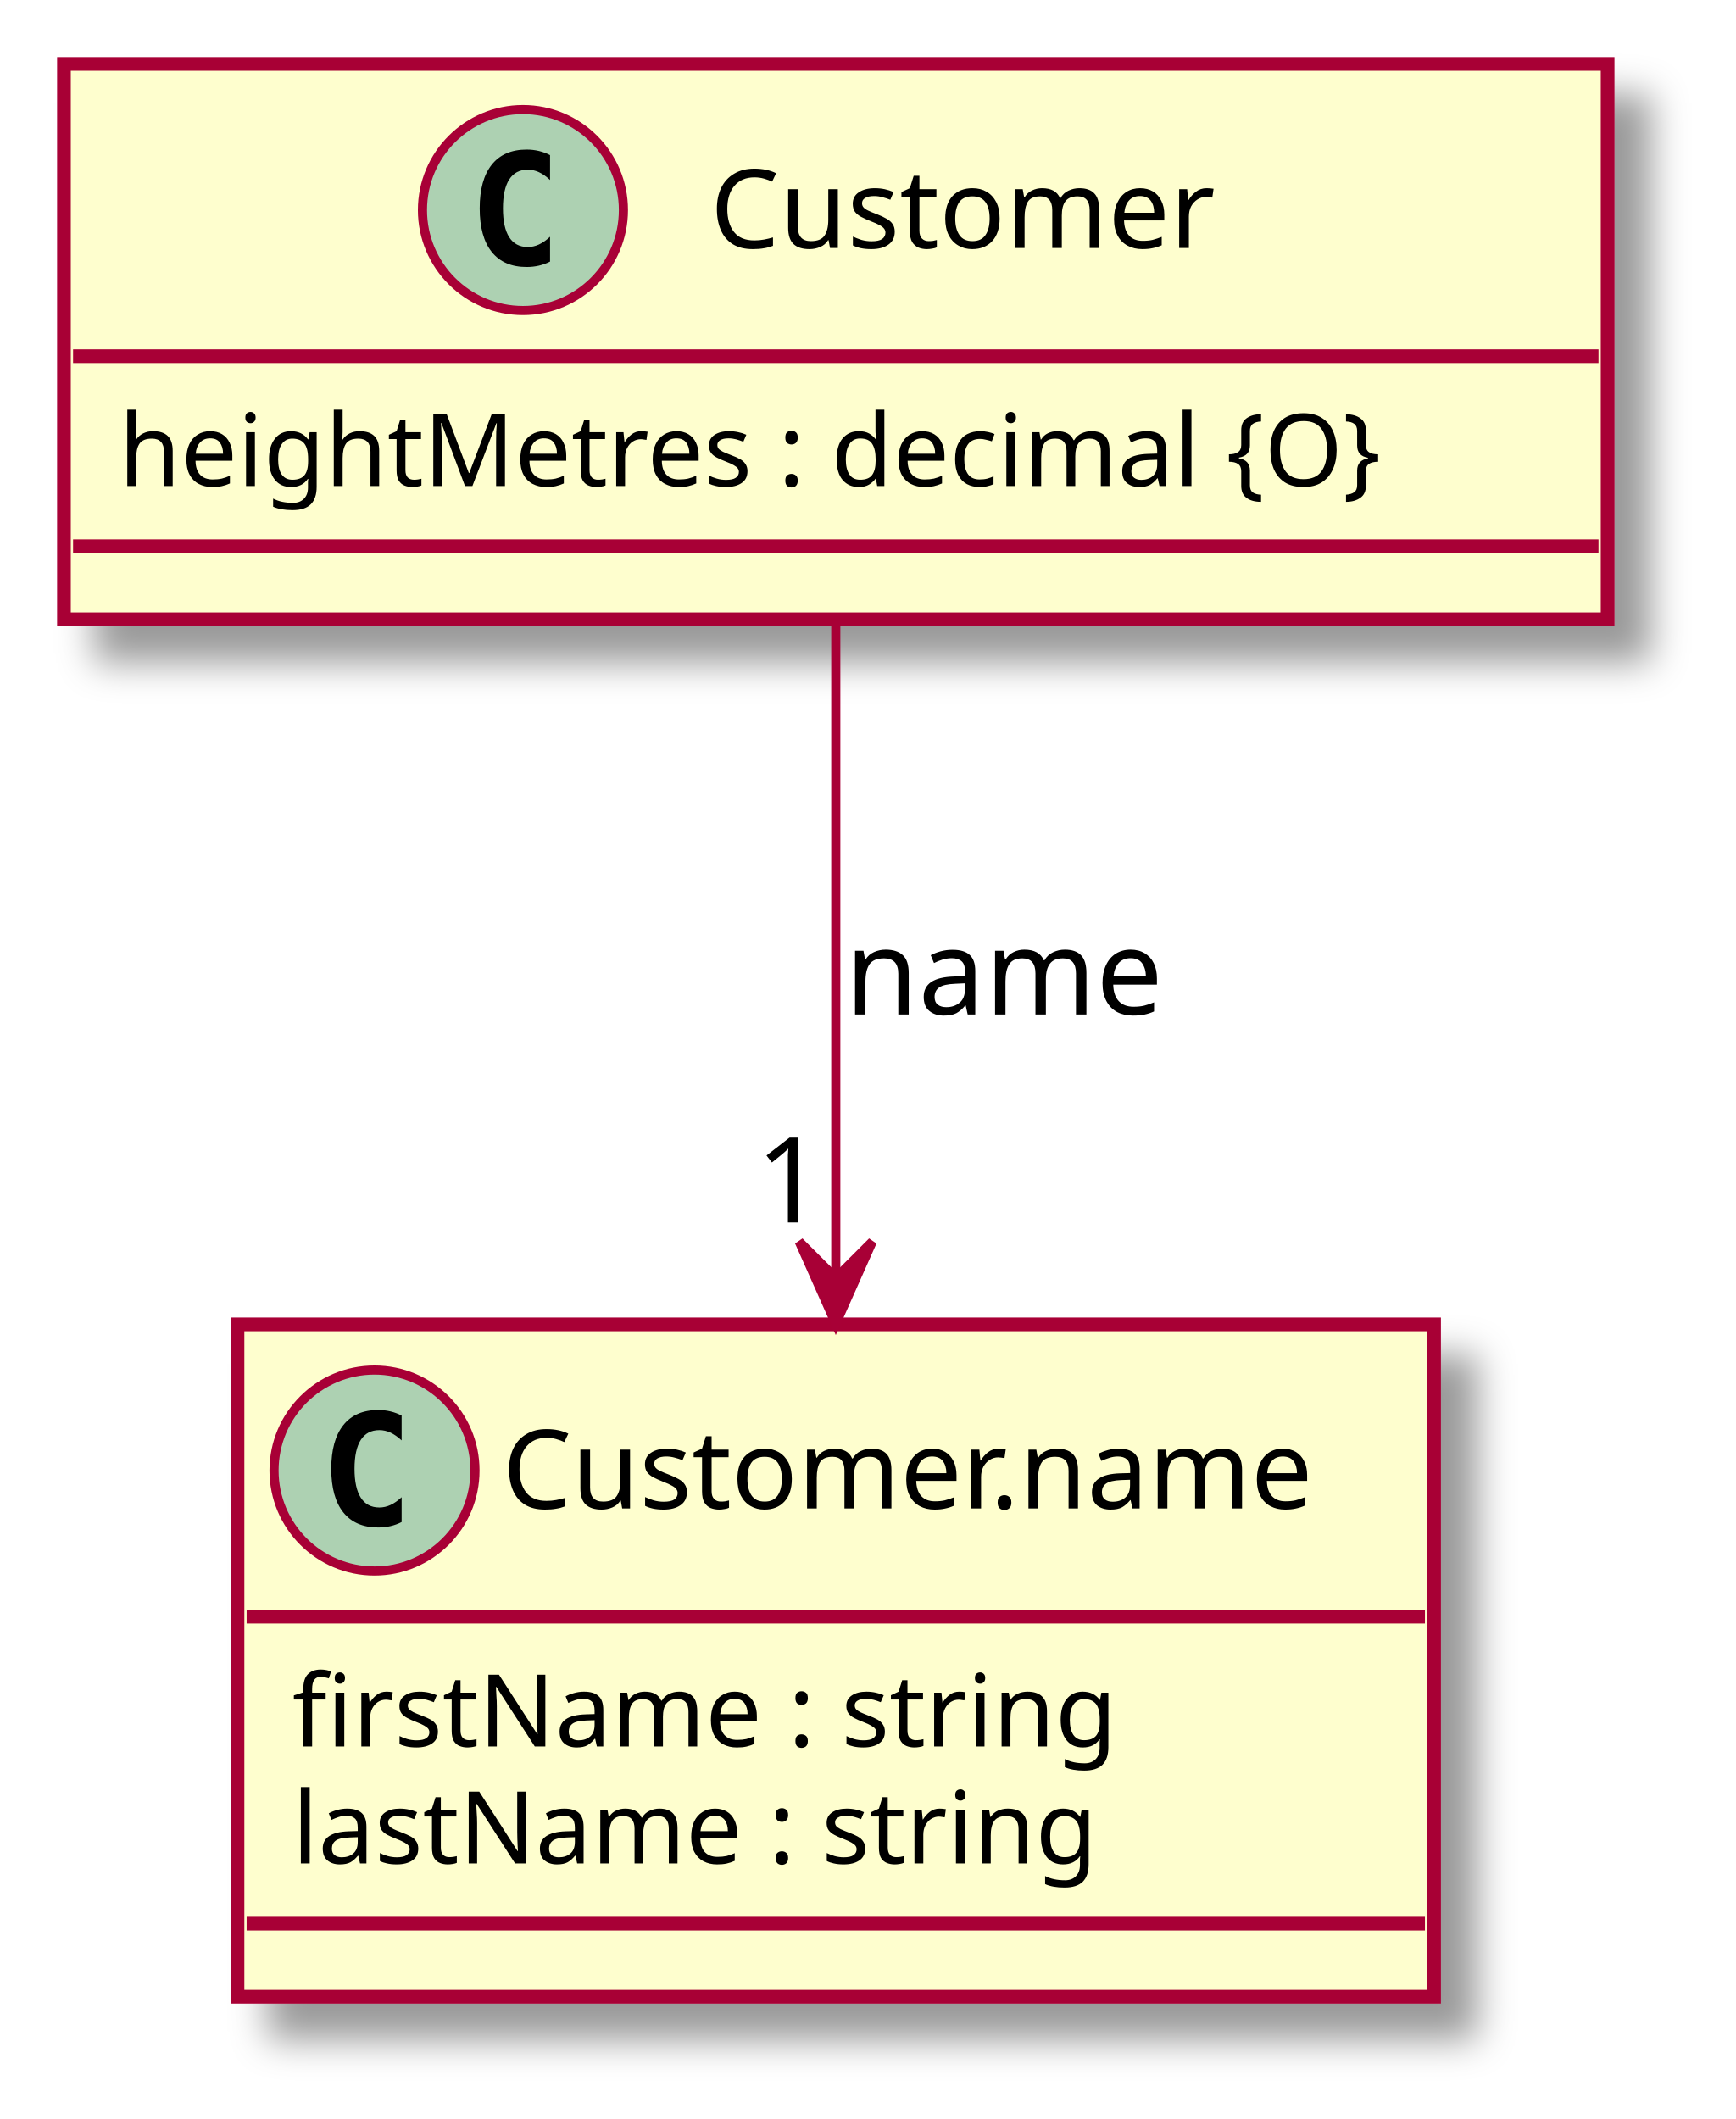
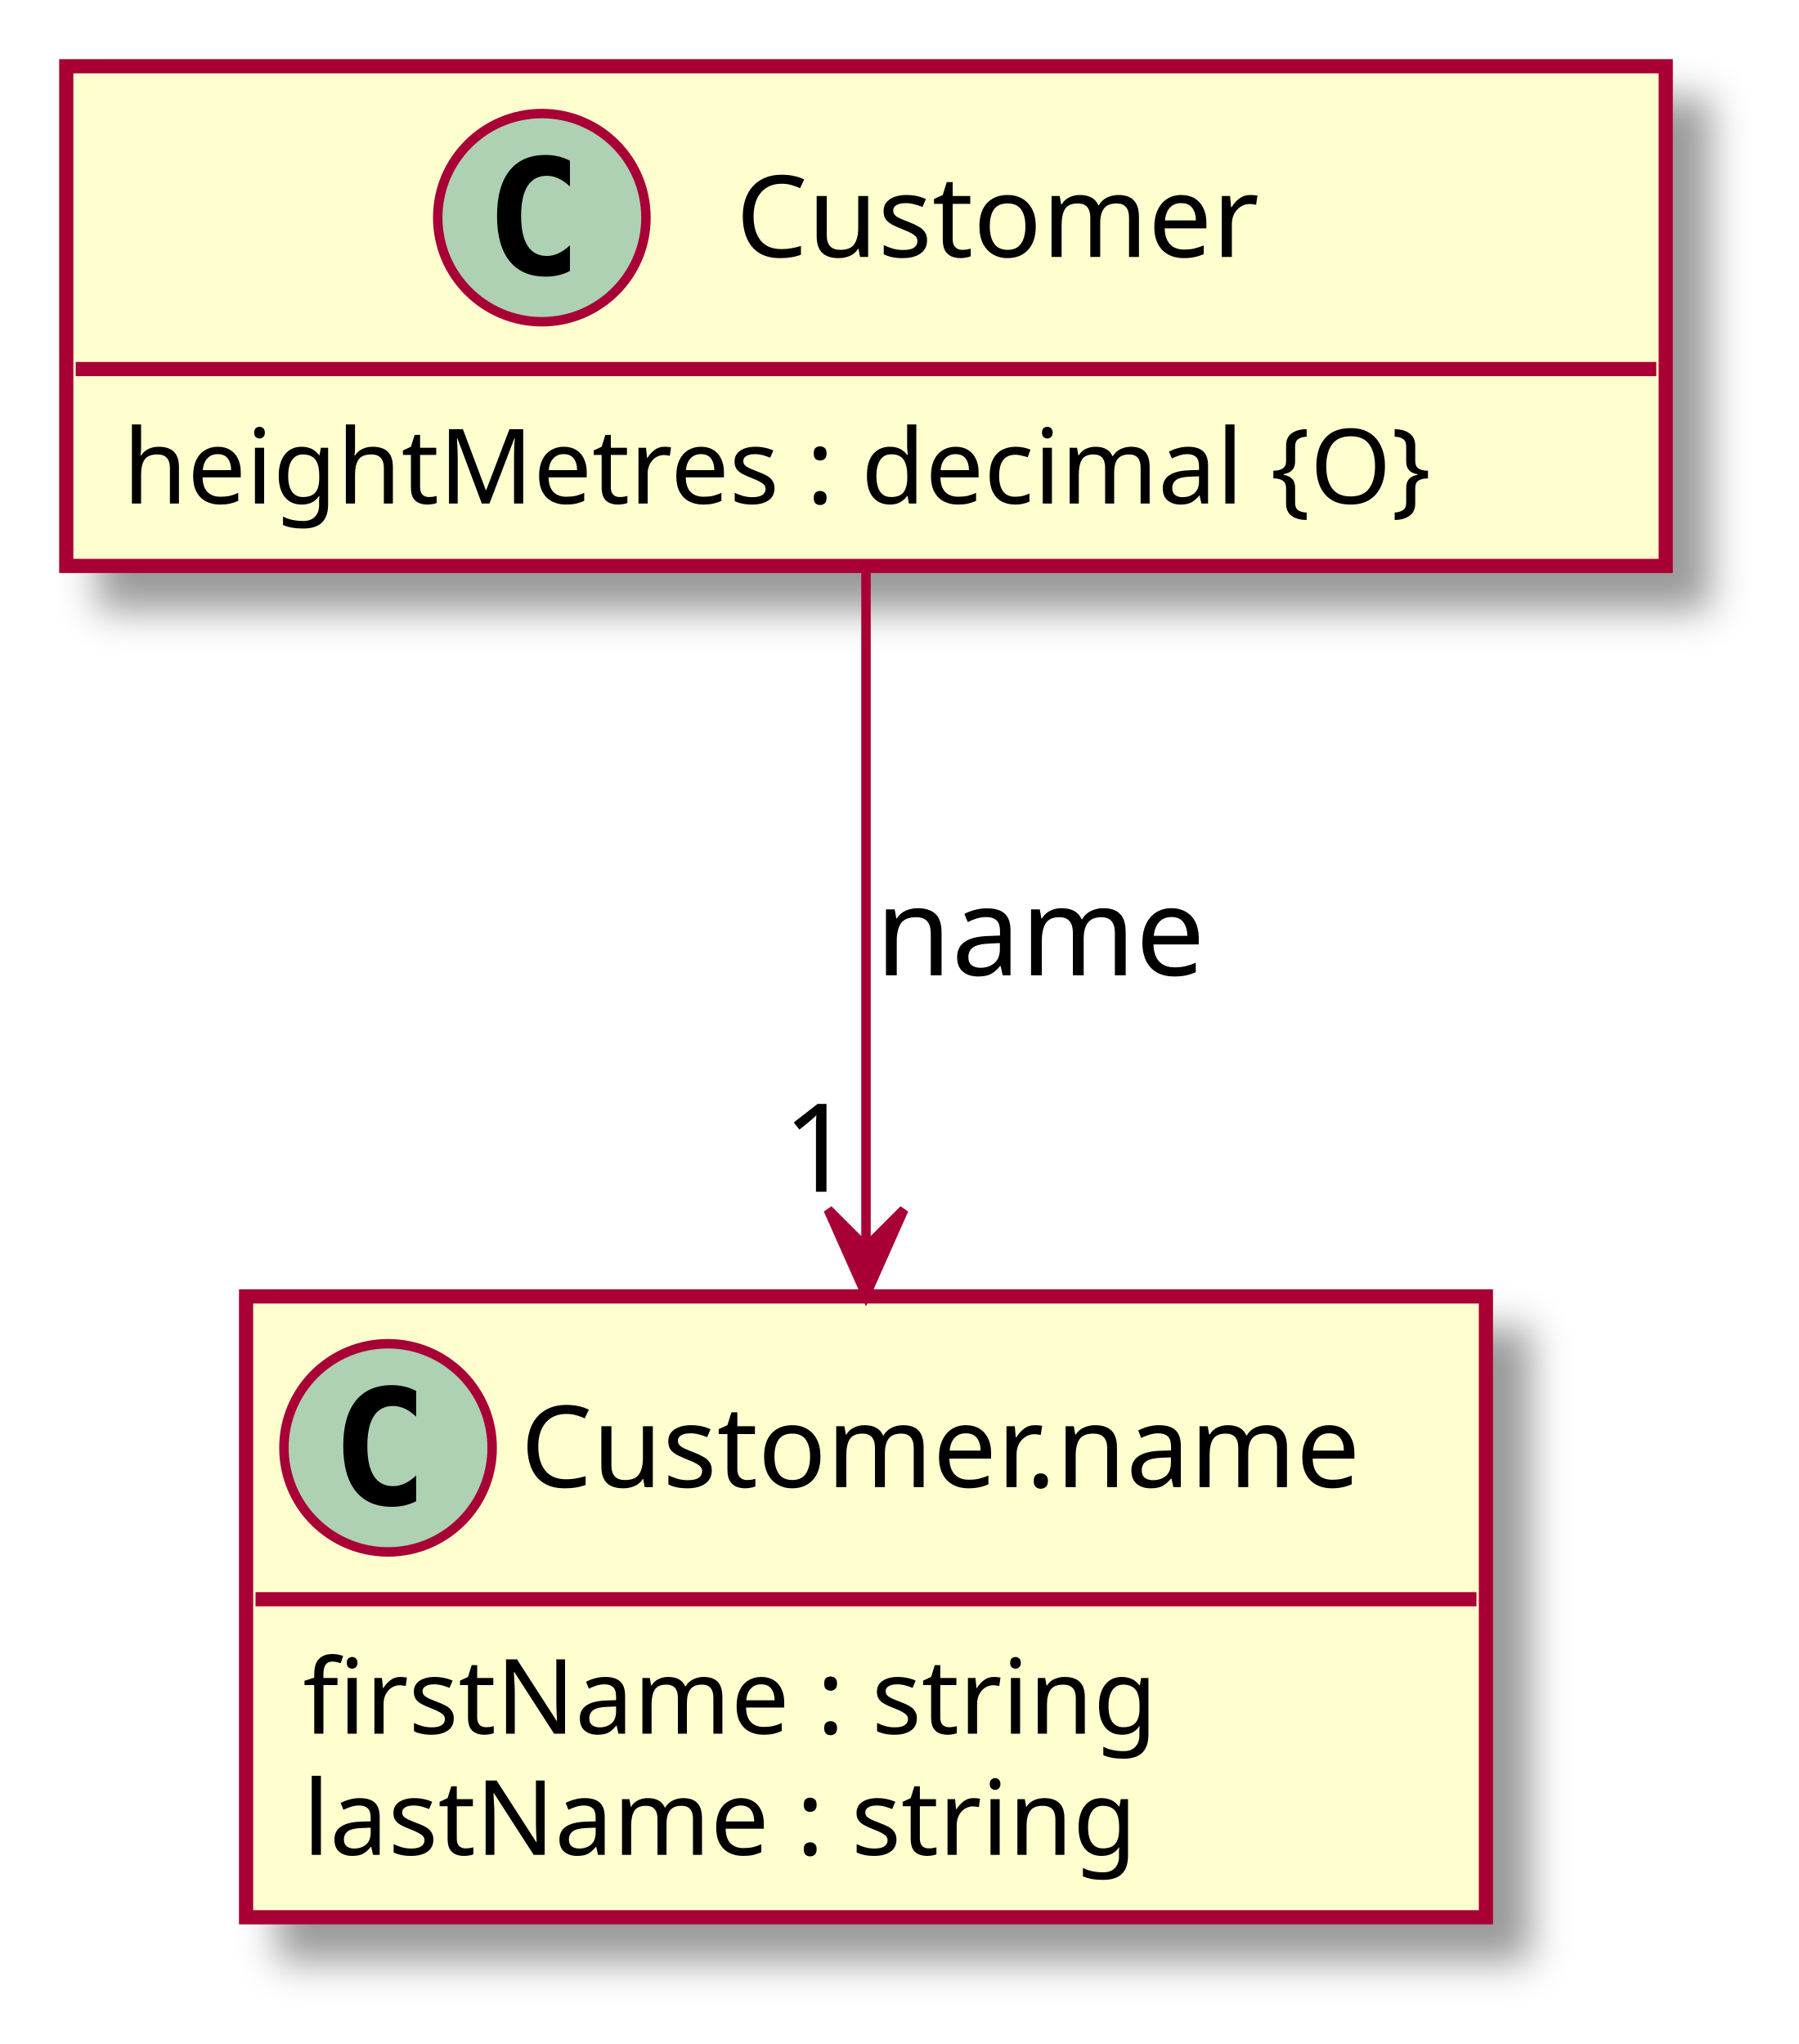
- <svg xmlns="http://www.w3.org/2000/svg" contentScriptType="application/ecmascript" contentStyleType="text/css" height="232px" preserveAspectRatio="none" style="width:190px;height:232px;" version="1.1" viewBox="0 0 190 232" width="190px" zoomAndPan="magnify">
+ <svg xmlns="http://www.w3.org/2000/svg" contentScriptType="application/ecmascript" contentStyleType="text/css" height="216px" preserveAspectRatio="none" style="width:190px;height:216px;" version="1.1" viewBox="0 0 190 216" width="190px" zoomAndPan="magnify">
  <defs>
-     <filter height="300%" id="fpe24ci651c4" width="300%" x="-1" y="-1">
+     <filter height="300%" id="fd1bqo4rhgvgj" width="300%" x="-1" y="-1">
      <feGaussianBlur result="blurOut" stdDeviation="2.0" />
      <feColorMatrix in="blurOut" result="blurOut2" type="matrix" values="0 0 0 0 0 0 0 0 0 0 0 0 0 0 0 0 0 0 .4 0" />
      <feOffset dx="4.0" dy="4.0" in="blurOut2" result="blurOut3" />
      <feBlend in="SourceGraphic" in2="blurOut3" mode="normal" />
    </filter>
  </defs>
  <g>
-     <rect codeLine="3" fill="#FEFECE" filter="url(#fpe24ci651c4)" height="60.805" id="Customer" style="stroke:#A80036;stroke-width:1.5;" width="169" x="7" y="7" />
+     <rect codeLine="6" fill="#FEFECE" filter="url(#fd1bqo4rhgvgj)" height="52.805" id="Customer" style="stroke:#A80036;stroke-width:1.5;" width="169" x="7" y="7" />
    <ellipse cx="57.25" cy="23" fill="#ADD1B2" rx="11" ry="11" style="stroke:#A80036;stroke-width:1.0;" />
    <path d="M60.219,28.641 Q59.641,28.938 59,29.086 Q58.359,29.234 57.656,29.234 Q55.156,29.234 53.836,27.586 Q52.516,25.938 52.516,22.812 Q52.516,19.688 53.836,18.031 Q55.156,16.375 57.656,16.375 Q58.359,16.375 59.008,16.531 Q59.656,16.688 60.219,16.984 L60.219,19.703 Q59.594,19.125 59,18.852 Q58.406,18.578 57.781,18.578 Q56.438,18.578 55.75,19.648 Q55.062,20.719 55.062,22.812 Q55.062,24.906 55.75,25.977 Q56.438,27.047 57.781,27.047 Q58.406,27.047 59,26.773 Q59.594,26.5 60.219,25.922 L60.219,28.641 Z " fill="#000000" />
    <text fill="#000000" font-family="sans-serif" font-size="12" lengthAdjust="spacing" textLength="60" x="77.75" y="27.154">Customer</text>
    <line style="stroke:#A80036;stroke-width:1.5;" x1="8" x2="175" y1="39" y2="39" />
    <text fill="#000000" font-family="sans-serif" font-size="11" lengthAdjust="spacing" textLength="157" x="13" y="53.21">heightMetres : decimal {O}</text>
-     <line style="stroke:#A80036;stroke-width:1.5;" x1="8" x2="175" y1="59.805" y2="59.805" />
-     <rect codeLine="7" fill="#FEFECE" filter="url(#fpe24ci651c4)" height="73.609" id="Customer.name" style="stroke:#A80036;stroke-width:1.5;" width="131" x="26" y="145" />
-     <ellipse cx="41" cy="161" fill="#ADD1B2" rx="11" ry="11" style="stroke:#A80036;stroke-width:1.0;" />
-     <path d="M43.969,166.641 Q43.391,166.938 42.75,167.086 Q42.109,167.234 41.406,167.234 Q38.906,167.234 37.586,165.586 Q36.266,163.938 36.266,160.812 Q36.266,157.688 37.586,156.031 Q38.906,154.375 41.406,154.375 Q42.109,154.375 42.758,154.531 Q43.406,154.688 43.969,154.984 L43.969,157.703 Q43.344,157.125 42.75,156.852 Q42.156,156.578 41.531,156.578 Q40.188,156.578 39.5,157.648 Q38.812,158.719 38.812,160.812 Q38.812,162.906 39.5,163.977 Q40.188,165.047 41.531,165.047 Q42.156,165.047 42.75,164.773 Q43.344,164.5 43.969,163.922 L43.969,166.641 Z " fill="#000000" />
-     <text fill="#000000" font-family="sans-serif" font-size="12" lengthAdjust="spacing" textLength="99" x="55" y="165.154">Customer.name</text>
-     <line style="stroke:#A80036;stroke-width:1.5;" x1="27" x2="156" y1="177" y2="177" />
-     <text fill="#000000" font-family="sans-serif" font-size="11" lengthAdjust="spacing" textLength="101" x="32" y="191.21">firstName : string</text>
-     <text fill="#000000" font-family="sans-serif" font-size="11" lengthAdjust="spacing" textLength="99" x="32" y="204.015">lastName : string</text>
-     <line style="stroke:#A80036;stroke-width:1.5;" x1="27" x2="156" y1="210.609" y2="210.609" />
-     <path codeLine="12" d="M91.5,68.026 C91.5,88.792 91.5,116.86 91.5,139.823 " fill="none" id="Customer-to-Customer.name" style="stroke:#A80036;stroke-width:1.0;" />
-     <polygon fill="#A80036" points="91.5,144.94,95.5,135.94,91.5,139.94,87.5,135.94,91.5,144.94" style="stroke:#A80036;stroke-width:1.0;" />
-     <text fill="#000000" font-family="sans-serif" font-size="13" lengthAdjust="spacing" textLength="37" x="92.5" y="111.067">name</text>
-     <text fill="#000000" font-family="sans-serif" font-size="13" lengthAdjust="spacing" textLength="8" x="82.763" y="133.84">1</text>
+     <rect codeLine="10" fill="#FEFECE" filter="url(#fd1bqo4rhgvgj)" height="65.609" id="Customer.name" style="stroke:#A80036;stroke-width:1.5;" width="131" x="26" y="137" />
+     <ellipse cx="41" cy="153" fill="#ADD1B2" rx="11" ry="11" style="stroke:#A80036;stroke-width:1.0;" />
+     <path d="M43.969,158.641 Q43.391,158.938 42.75,159.086 Q42.109,159.234 41.406,159.234 Q38.906,159.234 37.586,157.586 Q36.266,155.938 36.266,152.812 Q36.266,149.688 37.586,148.031 Q38.906,146.375 41.406,146.375 Q42.109,146.375 42.758,146.531 Q43.406,146.688 43.969,146.984 L43.969,149.703 Q43.344,149.125 42.75,148.852 Q42.156,148.578 41.531,148.578 Q40.188,148.578 39.5,149.648 Q38.812,150.719 38.812,152.812 Q38.812,154.906 39.5,155.977 Q40.188,157.047 41.531,157.047 Q42.156,157.047 42.75,156.773 Q43.344,156.5 43.969,155.922 L43.969,158.641 Z " fill="#000000" />
+     <text fill="#000000" font-family="sans-serif" font-size="12" lengthAdjust="spacing" textLength="99" x="55" y="157.154">Customer.name</text>
+     <line style="stroke:#A80036;stroke-width:1.5;" x1="27" x2="156" y1="169" y2="169" />
+     <text fill="#000000" font-family="sans-serif" font-size="11" lengthAdjust="spacing" textLength="101" x="32" y="183.21">firstName : string</text>
+     <text fill="#000000" font-family="sans-serif" font-size="11" lengthAdjust="spacing" textLength="99" x="32" y="196.015">lastName : string</text>
+     <path codeLine="15" d="M91.5,60.115 C91.5,80.381 91.5,108.963 91.5,131.759 " fill="none" id="Customer-to-Customer.name" style="stroke:#A80036;stroke-width:1.0;" />
+     <polygon fill="#A80036" points="91.5,136.825,95.5,127.825,91.5,131.825,87.5,127.825,91.5,136.825" style="stroke:#A80036;stroke-width:1.0;" />
+     <text fill="#000000" font-family="sans-serif" font-size="13" lengthAdjust="spacing" textLength="37" x="92.5" y="103.067">name</text>
+     <text fill="#000000" font-family="sans-serif" font-size="13" lengthAdjust="spacing" textLength="8" x="82.713" y="125.936">1</text>
  </g>
</svg>
